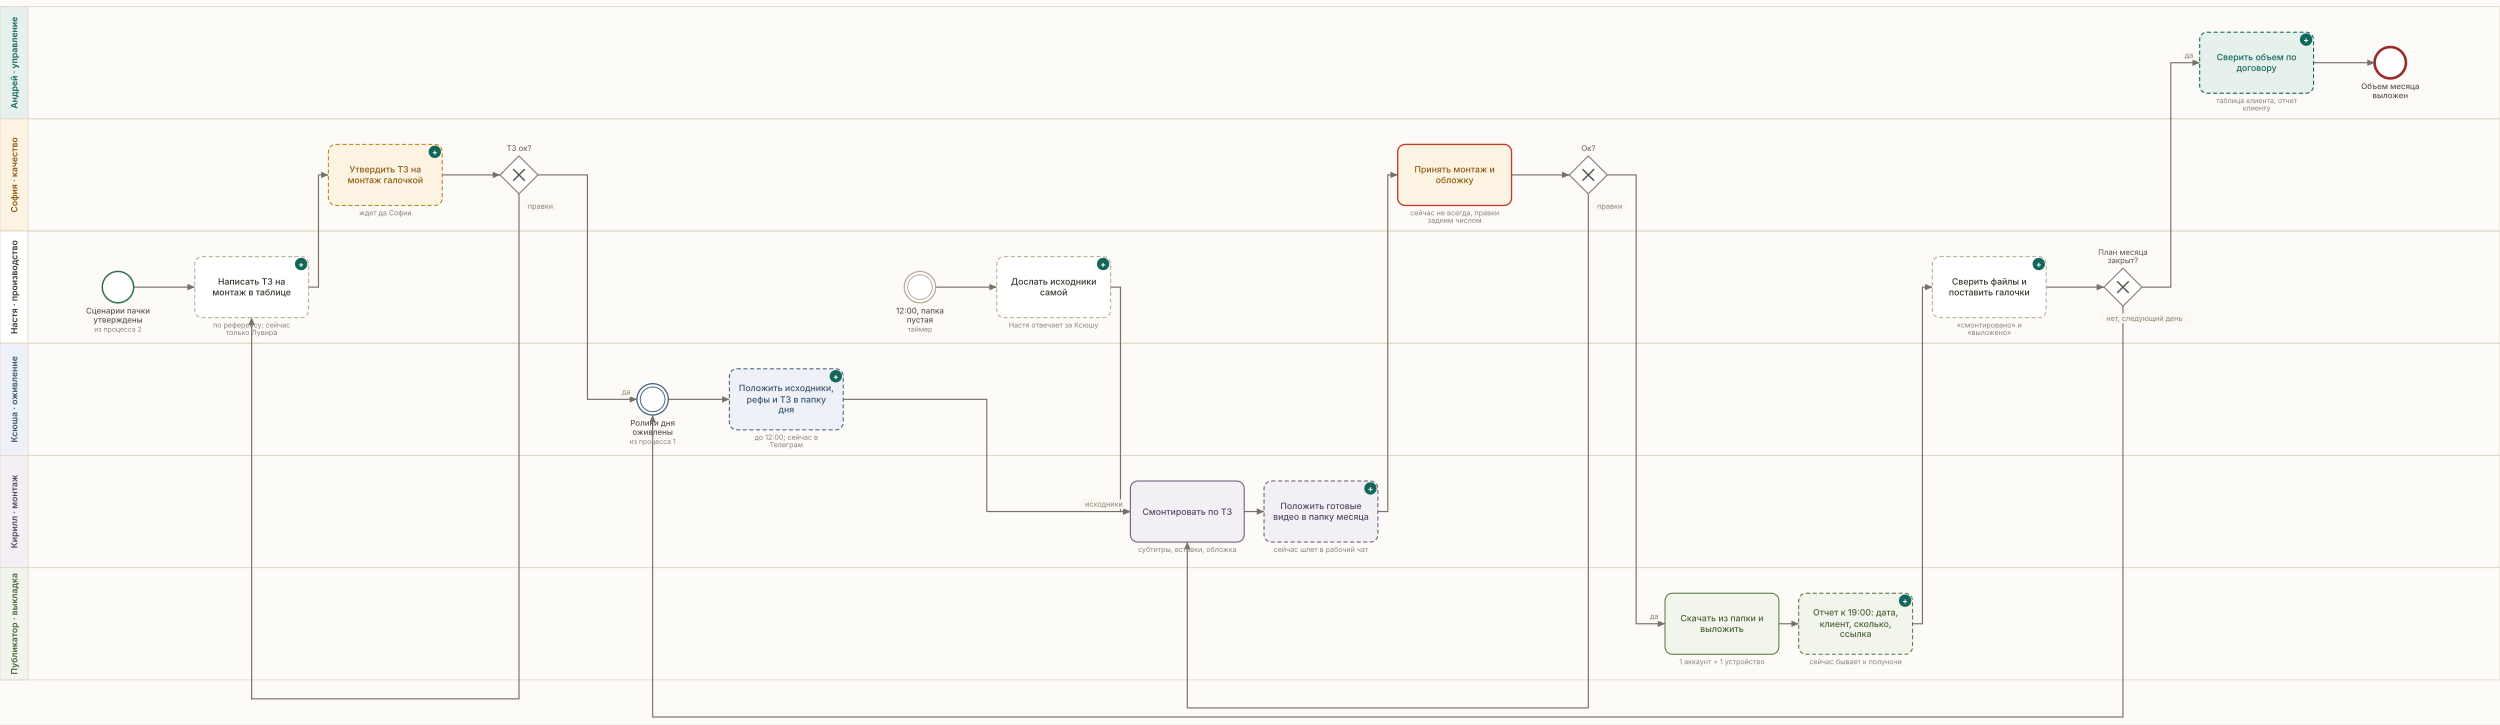
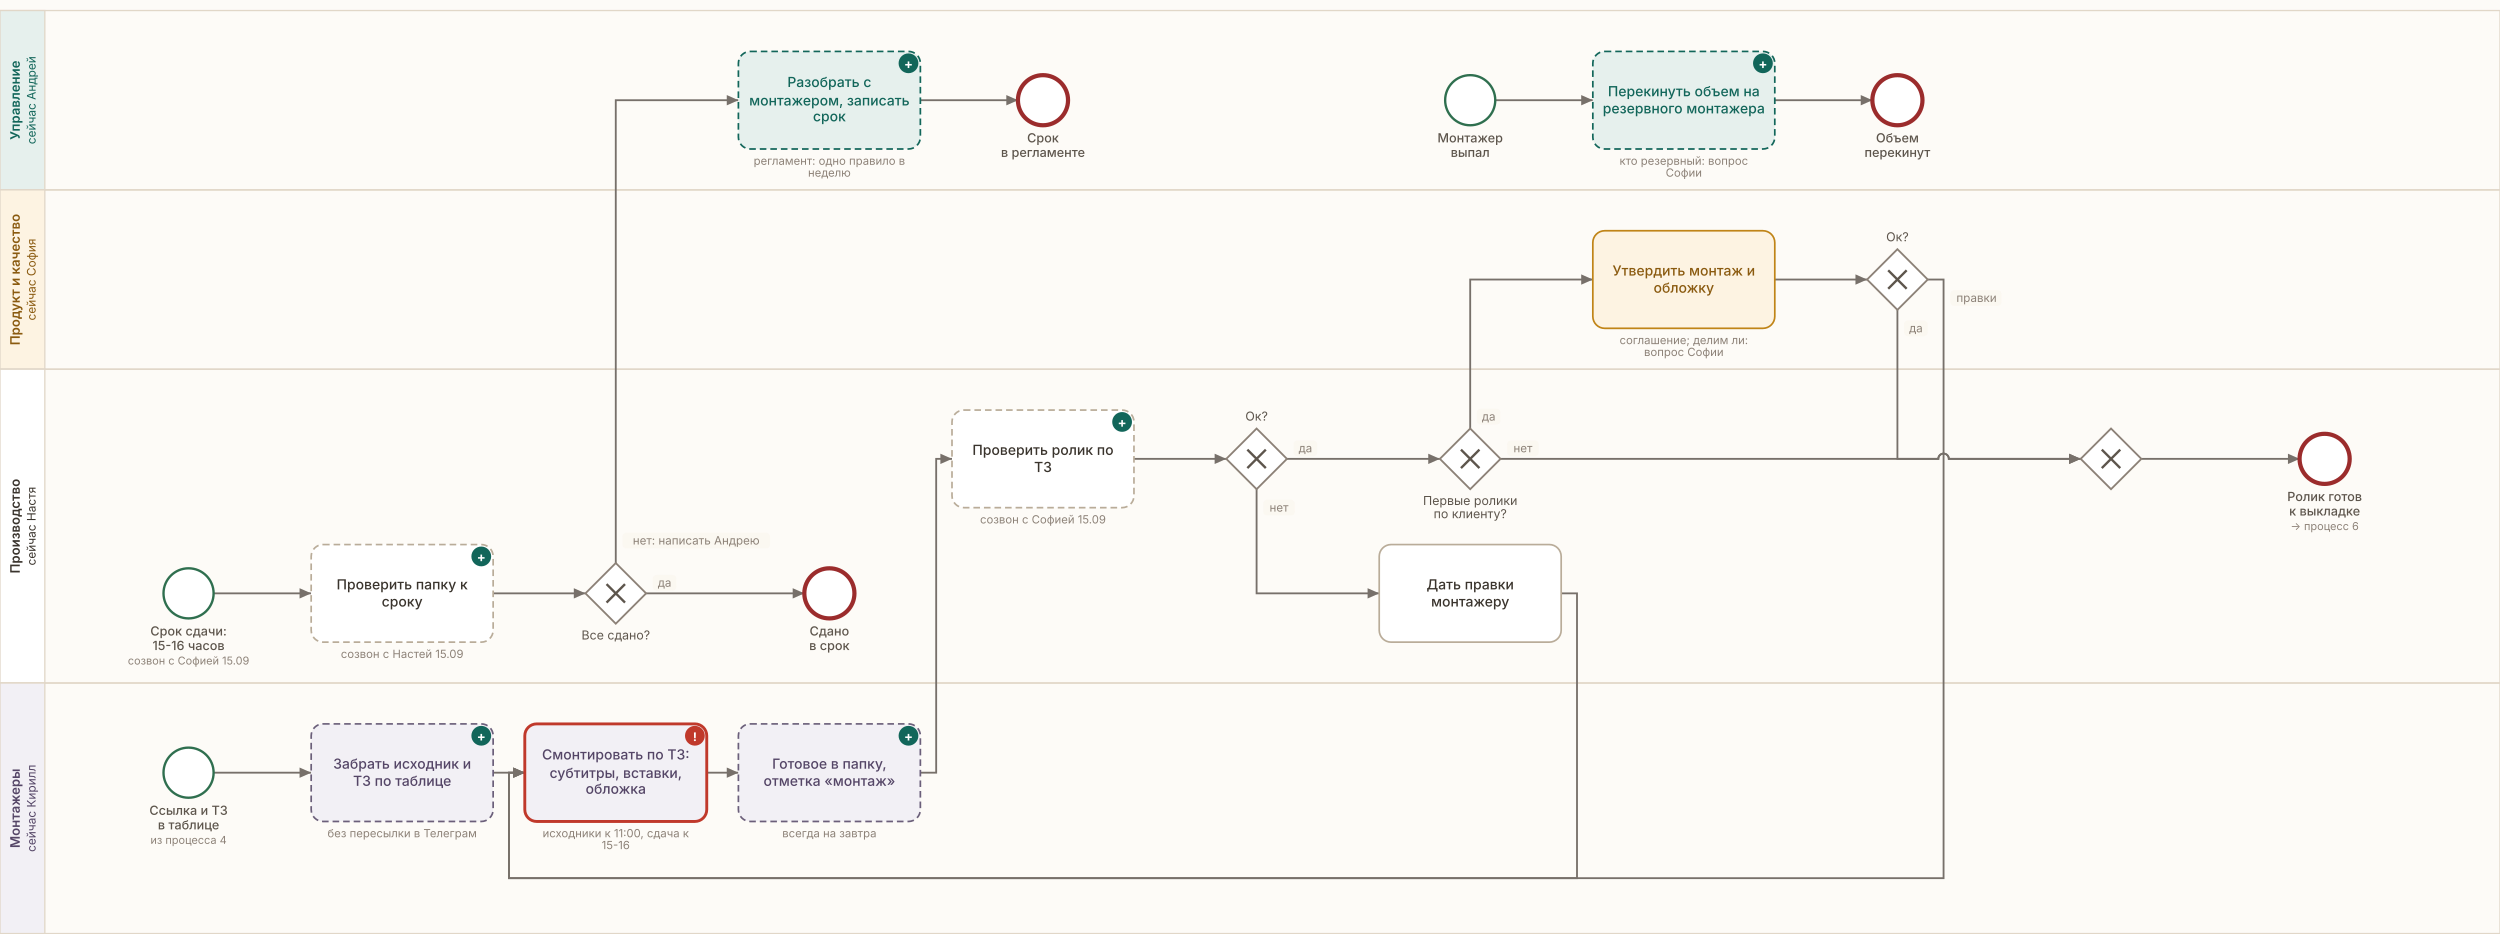
- <svg xmlns="http://www.w3.org/2000/svg" viewBox="0 0 3030 878" width="3030" height="878" font-family="Golos Text, -apple-system, system-ui, sans-serif" role="img">
+ <svg xmlns="http://www.w3.org/2000/svg" viewBox="0 0 1896 708" width="1896" height="708" font-family="Golos Text, -apple-system, system-ui, sans-serif" role="img">
  <defs>
    <marker id="arr" viewBox="0 0 10 10" refX="9" refY="5" markerWidth="7" markerHeight="7" orient="auto-start-reverse">
      <path d="M0 1 L9 5 L0 9 z" fill="#77706A" />
    </marker>
    <marker id="arrM" viewBox="0 0 10 10" refX="9" refY="5" markerWidth="7" markerHeight="7" orient="auto-start-reverse">
      <path d="M0 1 L9 5 L0 9 z" fill="#8C8177" />
    </marker>
  </defs>
-   <rect x="0" y="0" width="3030" height="878" fill="#FDFBF7" />
-   <rect x="0" y="8" width="3030" height="136" fill="none" stroke="#E1D7C8" stroke-width="1" />
+   <rect x="0" y="0" width="1896" height="708" fill="#FDFBF7" />
+   <rect x="0" y="8" width="1896" height="136" fill="none" stroke="#E1D7C8" stroke-width="1" />
  <rect x="0" y="8" width="34" height="136" fill="#E6F0ED" stroke="#E1D7C8" />
-   <text transform="translate(21.0,76.0) rotate(-90)" text-anchor="middle" font-size="10.5" font-weight="600" fill="#12665A">Андрей · управление</text>
-   <rect x="0" y="144" width="3030" height="136" fill="none" stroke="#E1D7C8" stroke-width="1" />
+   <text transform="translate(15.0,76.0) rotate(-90)" text-anchor="middle" font-size="10" font-weight="600" fill="#12665A">Управление</text>
+   <text transform="translate(27.0,76.0) rotate(-90)" text-anchor="middle" font-size="9" font-weight="400" fill="#12665A">сейчас Андрей</text>
+   <rect x="0" y="144" width="1896" height="136" fill="none" stroke="#E1D7C8" stroke-width="1" />
  <rect x="0" y="144" width="34" height="136" fill="#FDF3E2" stroke="#E1D7C8" />
-   <text transform="translate(21.0,212.0) rotate(-90)" text-anchor="middle" font-size="10.5" font-weight="600" fill="#8A5A0F">София · качество</text>
-   <rect x="0" y="280" width="3030" height="136" fill="none" stroke="#E1D7C8" stroke-width="1" />
-   <rect x="0" y="280" width="34" height="136" fill="#FFFFFF" stroke="#E1D7C8" />
-   <text transform="translate(21.0,348.0) rotate(-90)" text-anchor="middle" font-size="10.5" font-weight="600" fill="#3A342D">Настя · производство</text>
-   <rect x="0" y="416" width="3030" height="136" fill="none" stroke="#E1D7C8" stroke-width="1" />
-   <rect x="0" y="416" width="34" height="136" fill="#EEF1F7" stroke="#E1D7C8" />
-   <text transform="translate(21.0,484.0) rotate(-90)" text-anchor="middle" font-size="10.5" font-weight="600" fill="#3B5470">Ксюша · оживление</text>
-   <rect x="0" y="552" width="3030" height="136" fill="none" stroke="#E1D7C8" stroke-width="1" />
-   <rect x="0" y="552" width="34" height="136" fill="#F2F0F5" stroke="#E1D7C8" />
-   <text transform="translate(21.0,620.0) rotate(-90)" text-anchor="middle" font-size="10.5" font-weight="600" fill="#544566">Кирилл · монтаж</text>
-   <rect x="0" y="688" width="3030" height="136" fill="none" stroke="#E1D7C8" stroke-width="1" />
-   <rect x="0" y="688" width="34" height="136" fill="#F1F5EC" stroke="#E1D7C8" />
-   <text transform="translate(21.0,756.0) rotate(-90)" text-anchor="middle" font-size="10.5" font-weight="600" fill="#4A6339">Публикатор · выкладка</text>
-   <path d="M162 348 L236 348" fill="none" stroke="#77706A" stroke-width="1.4" marker-end="url(#arr)" />
-   <path d="M374 348 L386 348 L386 212 L398 212" fill="none" stroke="#77706A" stroke-width="1.4" marker-end="url(#arr)" />
-   <path d="M536 212 L606 212" fill="none" stroke="#77706A" stroke-width="1.4" marker-end="url(#arr)" />
-   <path d="M652 212 L712 212 L712 484 L772 484" fill="none" stroke="#77706A" stroke-width="1.4" marker-end="url(#arr)" />
-   <rect x="749" y="469" width="19" height="12" rx="3" fill="#FBF7F1" opacity=".92" />
-   <text x="759" y="478" text-anchor="middle" font-size="8.8" fill="#8C8177">да</text>
-   <path d="M629 235 L629 847 L305 847 L305 385" fill="none" stroke="#77706A" stroke-width="1.4" marker-end="url(#arr)" />
-   <rect x="635" y="244" width="40" height="12" rx="3" fill="#FBF7F1" opacity=".92" />
-   <text x="655" y="253" text-anchor="middle" font-size="8.8" fill="#8C8177">правки</text>
-   <path d="M810 484 L884 484" fill="none" stroke="#77706A" stroke-width="1.4" marker-end="url(#arr)" />
-   <path d="M1022 484 L1196 484 L1196 620 L1370 620" fill="none" stroke="#77706A" stroke-width="1.4" marker-end="url(#arr)" />
-   <path d="M1134 348 L1208 348" fill="none" stroke="#77706A" stroke-width="1.4" marker-end="url(#arr)" />
-   <path d="M1346 348 L1358 348 L1358 620 L1370 620" fill="none" stroke="#77706A" stroke-width="1.4" marker-end="url(#arr)" />
-   <rect x="1309" y="605" width="57" height="12" rx="3" fill="#FBF7F1" opacity=".92" />
-   <text x="1338" y="614" text-anchor="middle" font-size="8.8" fill="#8C8177">исходники</text>
-   <path d="M1508 620 L1532 620" fill="none" stroke="#77706A" stroke-width="1.4" marker-end="url(#arr)" />
-   <path d="M1670 620 L1682 620 L1682 212 L1694 212" fill="none" stroke="#77706A" stroke-width="1.4" marker-end="url(#arr)" />
-   <path d="M1832 212 L1902 212" fill="none" stroke="#77706A" stroke-width="1.4" marker-end="url(#arr)" />
-   <path d="M1948 212 L1983 212 L1983 756 L2018 756" fill="none" stroke="#77706A" stroke-width="1.4" marker-end="url(#arr)" />
-   <rect x="1995" y="741" width="19" height="12" rx="3" fill="#FBF7F1" opacity=".92" />
-   <text x="2005" y="750" text-anchor="middle" font-size="8.8" fill="#8C8177">да</text>
-   <path d="M1925 235 L1925 858 L1439 858 L1439 657" fill="none" stroke="#77706A" stroke-width="1.4" marker-end="url(#arr)" />
-   <rect x="1931" y="244" width="40" height="12" rx="3" fill="#FBF7F1" opacity=".92" />
-   <text x="1951" y="253" text-anchor="middle" font-size="8.8" fill="#8C8177">правки</text>
-   <path d="M2156 756 L2180 756" fill="none" stroke="#77706A" stroke-width="1.4" marker-end="url(#arr)" />
-   <path d="M2318 756 L2330 756 L2330 348 L2342 348" fill="none" stroke="#77706A" stroke-width="1.4" marker-end="url(#arr)" />
-   <path d="M2480 348 L2550 348" fill="none" stroke="#77706A" stroke-width="1.4" marker-end="url(#arr)" />
-   <path d="M2596 348 L2631 348 L2631 76 L2666 76" fill="none" stroke="#77706A" stroke-width="1.4" marker-end="url(#arr)" />
-   <rect x="2643" y="61" width="19" height="12" rx="3" fill="#FBF7F1" opacity=".92" />
-   <text x="2653" y="70" text-anchor="middle" font-size="8.8" fill="#8C8177">да</text>
-   <path d="M2573 371 L2573 869 L791 869 L791 503" fill="none" stroke="#77706A" stroke-width="1.4" marker-end="url(#arr)" />
-   <rect x="2544" y="380" width="111" height="12" rx="3" fill="#FBF7F1" opacity=".92" />
-   <text x="2599" y="389" text-anchor="middle" font-size="8.8" fill="#8C8177">нет, следующий день</text>
-   <path d="M2804 76 L2878 76" fill="none" stroke="#77706A" stroke-width="1.4" marker-end="url(#arr)" />
-   <circle cx="143" cy="348" r="19" fill="#fff" stroke="#2F6F4F" stroke-width="1.8" />
-   <text x="143" y="380" text-anchor="middle" font-size="9.6" fill="#5D554C" font-weight="500">Сценарии пачки</text>
-   <text x="143" y="391" text-anchor="middle" font-size="9.6" fill="#5D554C" font-weight="500">утверждены</text>
-   <text x="143" y="402" text-anchor="middle" font-size="8.3" fill="#8C8177">из процесса 2</text>
-   <g class="nd" data-id="task-tz-mont">
-     <rect x="236" y="311" width="138" height="74" rx="9" fill="#FFFFFF" stroke="#B9AC99" stroke-width="1.3" stroke-dasharray="5 3" />
-     <text x="305" y="345" text-anchor="middle" font-size="10.6" fill="#3A342D" font-weight="500">Написать ТЗ на</text>
-     <text x="305" y="358" text-anchor="middle" font-size="10.6" fill="#3A342D" font-weight="500">монтаж в таблице</text>
-     <text x="305" y="397" text-anchor="middle" font-size="8.6" fill="#8C8177">по референсу; сейчас</text>
-     <text x="305" y="406" text-anchor="middle" font-size="8.6" fill="#8C8177">только Лувира</text>
-     <circle cx="365" cy="320" r="7.5" fill="#12665A" />
-     <text x="365" y="324" text-anchor="middle" font-size="10" fill="#fff" font-weight="700">+</text>
+   <text transform="translate(15.0,212.0) rotate(-90)" text-anchor="middle" font-size="10" font-weight="600" fill="#8A5A0F">Продукт и качество</text>
+   <text transform="translate(27.0,212.0) rotate(-90)" text-anchor="middle" font-size="9" font-weight="400" fill="#8A5A0F">сейчас София</text>
+   <rect x="0" y="280" width="1896" height="238" fill="none" stroke="#E1D7C8" stroke-width="1" />
+   <rect x="0" y="280" width="34" height="238" fill="#FFFFFF" stroke="#E1D7C8" />
+   <text transform="translate(15.0,399.0) rotate(-90)" text-anchor="middle" font-size="10" font-weight="600" fill="#3A342D">Производство</text>
+   <text transform="translate(27.0,399.0) rotate(-90)" text-anchor="middle" font-size="9" font-weight="400" fill="#3A342D">сейчас Настя</text>
+   <rect x="0" y="518" width="1896" height="190" fill="none" stroke="#E1D7C8" stroke-width="1" />
+   <rect x="0" y="518" width="34" height="190" fill="#F2F0F5" stroke="#E1D7C8" />
+   <text transform="translate(15.0,613.0) rotate(-90)" text-anchor="middle" font-size="10" font-weight="600" fill="#544566">Монтажеры</text>
+   <text transform="translate(27.0,613.0) rotate(-90)" text-anchor="middle" font-size="9" font-weight="400" fill="#544566">сейчас Кирилл</text>
+   <path d="M162 586 L236 586" fill="none" stroke="#77706A" stroke-width="1.4" marker-end="url(#arr)" />
+   <path d="M374 586 L398 586" fill="none" stroke="#77706A" stroke-width="1.4" marker-end="url(#arr)" />
+   <path d="M536 586 L560 586" fill="none" stroke="#77706A" stroke-width="1.4" marker-end="url(#arr)" />
+   <path d="M698 586 L710 586 L710 348 L722 348" fill="none" stroke="#77706A" stroke-width="1.4" marker-end="url(#arr)" />
+   <path d="M860 348 L930 348" fill="none" stroke="#77706A" stroke-width="1.4" marker-end="url(#arr)" />
+   <path d="M976 348 L1092 348" fill="none" stroke="#77706A" stroke-width="1.4" marker-end="url(#arr)" />
+   <path d="M953 371 L953 450 L1046 450" fill="none" stroke="#77706A" stroke-width="1.4" marker-end="url(#arr)" />
+   <path d="M1184 450 L1196 450 L1196 666 L386 666 L386 586 L398 586" fill="none" stroke="#77706A" stroke-width="1.4" marker-end="url(#arr)" />
+   <path d="M1138 348 L1470 348 A4 4 0 0 1 1478 348 L1578 348" fill="none" stroke="#77706A" stroke-width="1.4" marker-end="url(#arr)" />
+   <path d="M1115 325 L1115 212 L1208 212" fill="none" stroke="#77706A" stroke-width="1.4" marker-end="url(#arr)" />
+   <path d="M1346 212 L1416 212" fill="none" stroke="#77706A" stroke-width="1.4" marker-end="url(#arr)" />
+   <path d="M1439 235 L1439 348 L1470 348 A4 4 0 0 1 1478 348 L1578 348" fill="none" stroke="#77706A" stroke-width="1.4" marker-end="url(#arr)" />
+   <path d="M1462 212 L1474 212 L1474 666 L386 666 L386 586 L398 586" fill="none" stroke="#77706A" stroke-width="1.4" marker-end="url(#arr)" />
+   <path d="M1624 348 L1744 348" fill="none" stroke="#77706A" stroke-width="1.4" marker-end="url(#arr)" />
+   <path d="M162 450 L236 450" fill="none" stroke="#77706A" stroke-width="1.4" marker-end="url(#arr)" />
+   <path d="M374 450 L444 450" fill="none" stroke="#77706A" stroke-width="1.4" marker-end="url(#arr)" />
+   <path d="M490 450 L610 450" fill="none" stroke="#77706A" stroke-width="1.4" marker-end="url(#arr)" />
+   <path d="M467 427 L467 76 L560 76" fill="none" stroke="#77706A" stroke-width="1.4" marker-end="url(#arr)" />
+   <path d="M698 76 L772 76" fill="none" stroke="#77706A" stroke-width="1.4" marker-end="url(#arr)" />
+   <path d="M1134 76 L1208 76" fill="none" stroke="#77706A" stroke-width="1.4" marker-end="url(#arr)" />
+   <path d="M1346 76 L1420 76" fill="none" stroke="#77706A" stroke-width="1.4" marker-end="url(#arr)" />
+   <circle cx="143" cy="586" r="19" fill="#fff" stroke="#2F6F4F" stroke-width="1.8" />
+   <text x="143" y="618" text-anchor="middle" font-size="9.6" fill="#5D554C" font-weight="500">Ссылка и ТЗ</text>
+   <text x="143" y="629" text-anchor="middle" font-size="9.6" fill="#5D554C" font-weight="500">в таблице</text>
+   <text x="143" y="640" text-anchor="middle" font-size="8.3" fill="#8C8177">из процесса 4</text>
+   <g class="nd" data-id="p5-zabrat">
+     <rect x="236" y="549" width="138" height="74" rx="9" fill="#F2F0F5" stroke="#6B5F7A" stroke-width="1.3" stroke-dasharray="5 3" />
+     <text x="305" y="583" text-anchor="middle" font-size="10.6" fill="#544566" font-weight="500">Забрать исходник и</text>
+     <text x="305" y="596" text-anchor="middle" font-size="10.6" fill="#544566" font-weight="500">ТЗ по таблице</text>
+     <text x="305" y="635" text-anchor="middle" font-size="8.6" fill="#8C8177">без пересылки в Телеграм</text>
+     <circle cx="365" cy="558" r="7.5" fill="#12665A" />
+     <text x="365" y="562" text-anchor="middle" font-size="10" fill="#fff" font-weight="700">+</text>
  </g>
-   <g class="nd" data-id="task-ok-tz">
-     <rect x="398" y="175" width="138" height="74" rx="9" fill="#FDF3E2" stroke="#C08417" stroke-width="1.3" stroke-dasharray="5 3" />
-     <text x="467" y="209" text-anchor="middle" font-size="10.6" fill="#8A5A0F" font-weight="500">Утвердить ТЗ на</text>
-     <text x="467" y="222" text-anchor="middle" font-size="10.6" fill="#8A5A0F" font-weight="500">монтаж галочкой</text>
-     <text x="467" y="261" text-anchor="middle" font-size="8.6" fill="#8C8177">ждет да Софии</text>
-     <circle cx="527" cy="184" r="7.5" fill="#12665A" />
-     <text x="527" y="188" text-anchor="middle" font-size="10" fill="#fff" font-weight="700">+</text>
+   <g class="nd" data-id="p5-mont">
+     <rect x="398" y="549" width="138" height="74" rx="9" fill="#F2F0F5" stroke="#C0392B" stroke-width="2.2" />
+     <text x="467" y="576" text-anchor="middle" font-size="10.6" fill="#544566" font-weight="500">Смонтировать по ТЗ:</text>
+     <text x="467" y="590" text-anchor="middle" font-size="10.6" fill="#544566" font-weight="500">субтитры, вставки,</text>
+     <text x="467" y="602" text-anchor="middle" font-size="10.6" fill="#544566" font-weight="500">обложка</text>
+     <text x="467" y="635" text-anchor="middle" font-size="8.6" fill="#8C8177">исходники к 11:00, сдача к</text>
+     <text x="467" y="644" text-anchor="middle" font-size="8.6" fill="#8C8177">15-16</text>
+     <circle cx="527" cy="558" r="7.5" fill="#C0392B" />
+     <text x="527" y="562" text-anchor="middle" font-size="9" fill="#fff" font-weight="700">!</text>
  </g>
-   <polygon points="629,189 652,212 629,235 606,212" fill="#fff" stroke="#8C8177" stroke-width="1.4" />
-   <path d="M622 205 L636 219 M636 205 L622 219" stroke="#5D554C" stroke-width="1.8" />
-   <text x="629" y="183" text-anchor="middle" font-size="9.4" fill="#5D554C">ТЗ ок?</text>
-   <circle cx="791" cy="484" r="19" fill="#fff" stroke="#4A6485" stroke-width="1.6" />
-   <circle cx="791" cy="484" r="15" fill="none" stroke="#4A6485" stroke-width="1.2" />
-   <text x="791" y="516" text-anchor="middle" font-size="9.6" fill="#5D554C" font-weight="500">Ролики дня</text>
-   <text x="791" y="527" text-anchor="middle" font-size="9.6" fill="#5D554C" font-weight="500">оживлены</text>
-   <text x="791" y="538" text-anchor="middle" font-size="8.3" fill="#8C8177">из процесса 1</text>
-   <g class="nd" data-id="task-papka">
-     <rect x="884" y="447" width="138" height="74" rx="9" fill="#EEF1F7" stroke="#4A6485" stroke-width="1.3" stroke-dasharray="5 3" />
-     <text x="953" y="474" text-anchor="middle" font-size="10.6" fill="#3B5470" font-weight="500">Положить исходники,</text>
-     <text x="953" y="488" text-anchor="middle" font-size="10.6" fill="#3B5470" font-weight="500">рефы и ТЗ в папку</text>
-     <text x="953" y="500" text-anchor="middle" font-size="10.6" fill="#3B5470" font-weight="500">дня</text>
-     <text x="953" y="533" text-anchor="middle" font-size="8.6" fill="#8C8177">до 12:00; сейчас в</text>
-     <text x="953" y="542" text-anchor="middle" font-size="8.6" fill="#8C8177">Телеграм</text>
-     <circle cx="1013" cy="456" r="7.5" fill="#12665A" />
-     <text x="1013" y="460" text-anchor="middle" font-size="10" fill="#fff" font-weight="700">+</text>
+   <g class="nd" data-id="p5-papka">
+     <rect x="560" y="549" width="138" height="74" rx="9" fill="#F2F0F5" stroke="#6B5F7A" stroke-width="1.3" stroke-dasharray="5 3" />
+     <text x="629" y="583" text-anchor="middle" font-size="10.6" fill="#544566" font-weight="500">Готовое в папку,</text>
+     <text x="629" y="596" text-anchor="middle" font-size="10.6" fill="#544566" font-weight="500">отметка «монтаж»</text>
+     <text x="629" y="635" text-anchor="middle" font-size="8.6" fill="#8C8177">всегда на завтра</text>
+     <circle cx="689" cy="558" r="7.5" fill="#12665A" />
+     <text x="689" y="562" text-anchor="middle" font-size="10" fill="#fff" font-weight="700">+</text>
  </g>
-   <circle cx="1115" cy="348" r="19" fill="#fff" stroke="#B9AC99" stroke-width="1.6" />
-   <circle cx="1115" cy="348" r="15" fill="none" stroke="#B9AC99" stroke-width="1.2" />
-   <text x="1115" y="380" text-anchor="middle" font-size="9.6" fill="#5D554C" font-weight="500">12:00, папка</text>
-   <text x="1115" y="391" text-anchor="middle" font-size="9.6" fill="#5D554C" font-weight="500">пустая</text>
-   <text x="1115" y="402" text-anchor="middle" font-size="8.3" fill="#8C8177">таймер</text>
-   <g class="nd" data-id="task-doslat">
-     <rect x="1208" y="311" width="138" height="74" rx="9" fill="#FFFFFF" stroke="#B9AC99" stroke-width="1.3" stroke-dasharray="5 3" />
-     <text x="1277" y="345" text-anchor="middle" font-size="10.6" fill="#3A342D" font-weight="500">Дослать исходники</text>
-     <text x="1277" y="358" text-anchor="middle" font-size="10.6" fill="#3A342D" font-weight="500">самой</text>
-     <text x="1277" y="397" text-anchor="middle" font-size="8.6" fill="#8C8177">Настя отвечает за Ксюшу</text>
-     <circle cx="1337" cy="320" r="7.5" fill="#12665A" />
-     <text x="1337" y="324" text-anchor="middle" font-size="10" fill="#fff" font-weight="700">+</text>
+   <g class="nd" data-id="p5-prov">
+     <rect x="722" y="311" width="138" height="74" rx="9" fill="#FFFFFF" stroke="#B9AC99" stroke-width="1.3" stroke-dasharray="5 3" />
+     <text x="791" y="345" text-anchor="middle" font-size="10.6" fill="#3A342D" font-weight="500">Проверить ролик по</text>
+     <text x="791" y="358" text-anchor="middle" font-size="10.6" fill="#3A342D" font-weight="500">ТЗ</text>
+     <text x="791" y="397" text-anchor="middle" font-size="8.6" fill="#8C8177">созвон с Софией 15.09</text>
+     <circle cx="851" cy="320" r="7.5" fill="#12665A" />
+     <text x="851" y="324" text-anchor="middle" font-size="10" fill="#fff" font-weight="700">+</text>
  </g>
-   <g class="nd" data-id="task-montazh">
-     <rect x="1370" y="583" width="138" height="74" rx="9" fill="#F2F0F5" stroke="#6B5F7A" stroke-width="1.3" />
-     <text x="1439" y="624" text-anchor="middle" font-size="10.6" fill="#544566" font-weight="500">Смонтировать по ТЗ</text>
-     <text x="1439" y="669" text-anchor="middle" font-size="8.6" fill="#8C8177">субтитры, вставки, обложка</text>
+   <polygon points="953,325 976,348 953,371 930,348" fill="#fff" stroke="#8C8177" stroke-width="1.4" />
+   <path d="M946 341 L960 355 M960 341 L946 355" stroke="#5D554C" stroke-width="1.8" />
+   <text x="953" y="319" text-anchor="middle" font-size="9.4" fill="#5D554C">Ок?</text>
+   <g class="nd" data-id="p5-pravki">
+     <rect x="1046" y="413" width="138" height="74" rx="9" fill="#FFFFFF" stroke="#B9AC99" stroke-width="1.3" />
+     <text x="1115" y="447" text-anchor="middle" font-size="10.6" fill="#3A342D" font-weight="500">Дать правки</text>
+     <text x="1115" y="460" text-anchor="middle" font-size="10.6" fill="#3A342D" font-weight="500">монтажеру</text>
  </g>
-   <g class="nd" data-id="task-v-papku">
-     <rect x="1532" y="583" width="138" height="74" rx="9" fill="#F2F0F5" stroke="#6B5F7A" stroke-width="1.3" stroke-dasharray="5 3" />
-     <text x="1601" y="617" text-anchor="middle" font-size="10.6" fill="#544566" font-weight="500">Положить готовые</text>
-     <text x="1601" y="630" text-anchor="middle" font-size="10.6" fill="#544566" font-weight="500">видео в папку месяца</text>
-     <text x="1601" y="669" text-anchor="middle" font-size="8.6" fill="#8C8177">сейчас шлет в рабочий чат</text>
-     <circle cx="1661" cy="592" r="7.5" fill="#12665A" />
-     <text x="1661" y="596" text-anchor="middle" font-size="10" fill="#fff" font-weight="700">+</text>
+   <polygon points="1115,325 1138,348 1115,371 1092,348" fill="#fff" stroke="#8C8177" stroke-width="1.4" />
+   <path d="M1108 341 L1122 355 M1122 341 L1108 355" stroke="#5D554C" stroke-width="1.8" />
+   <text x="1115" y="383" text-anchor="middle" font-size="9.4" fill="#5D554C">Первые ролики</text>
+   <text x="1115" y="393" text-anchor="middle" font-size="9.4" fill="#5D554C">по клиенту?</text>
+   <g class="nd" data-id="p5-sof">
+     <rect x="1208" y="175" width="138" height="74" rx="9" fill="#FDF3E2" stroke="#C08417" stroke-width="1.3" />
+     <text x="1277" y="209" text-anchor="middle" font-size="10.6" fill="#8A5A0F" font-weight="500">Утвердить монтаж и</text>
+     <text x="1277" y="222" text-anchor="middle" font-size="10.6" fill="#8A5A0F" font-weight="500">обложку</text>
+     <text x="1277" y="261" text-anchor="middle" font-size="8.6" fill="#8C8177">соглашение; делим ли:</text>
+     <text x="1277" y="270" text-anchor="middle" font-size="8.6" fill="#8C8177">вопрос Софии</text>
  </g>
-   <g class="nd" data-id="task-priemka-mont">
-     <rect x="1694" y="175" width="138" height="74" rx="9" fill="#FDF3E2" stroke="#C0392B" stroke-width="1.6" />
-     <text x="1763" y="209" text-anchor="middle" font-size="10.6" fill="#8A5A0F" font-weight="500">Принять монтаж и</text>
-     <text x="1763" y="222" text-anchor="middle" font-size="10.6" fill="#8A5A0F" font-weight="500">обложку</text>
-     <text x="1763" y="261" text-anchor="middle" font-size="8.6" fill="#8C8177">сейчас не всегда, правки</text>
-     <text x="1763" y="270" text-anchor="middle" font-size="8.6" fill="#8C8177">задним числом</text>
+   <polygon points="1439,189 1462,212 1439,235 1416,212" fill="#fff" stroke="#8C8177" stroke-width="1.4" />
+   <path d="M1432 205 L1446 219 M1446 205 L1432 219" stroke="#5D554C" stroke-width="1.8" />
+   <text x="1439" y="183" text-anchor="middle" font-size="9.4" fill="#5D554C">Ок?</text>
+   <polygon points="1601,325 1624,348 1601,371 1578,348" fill="#fff" stroke="#8C8177" stroke-width="1.4" />
+   <path d="M1594 341 L1608 355 M1608 341 L1594 355" stroke="#5D554C" stroke-width="1.8" />
+   <circle cx="1763" cy="348" r="19" fill="#fff" stroke="#9B2C2C" stroke-width="3.2" />
+   <text x="1763" y="380" text-anchor="middle" font-size="9.6" fill="#5D554C" font-weight="500">Ролик готов</text>
+   <text x="1763" y="391" text-anchor="middle" font-size="9.6" fill="#5D554C" font-weight="500">к выкладке</text>
+   <text x="1763" y="402" text-anchor="middle" font-size="8.3" fill="#8C8177">→ процесс 6</text>
+   <circle cx="143" cy="450" r="19" fill="#fff" stroke="#2F6F4F" stroke-width="1.8" />
+   <text x="143" y="482" text-anchor="middle" font-size="9.6" fill="#5D554C" font-weight="500">Срок сдачи:</text>
+   <text x="143" y="493" text-anchor="middle" font-size="9.6" fill="#5D554C" font-weight="500">15-16 часов</text>
+   <text x="143" y="504" text-anchor="middle" font-size="8.3" fill="#8C8177">созвон с Софией 15.09</text>
+   <g class="nd" data-id="p5-kontrol">
+     <rect x="236" y="413" width="138" height="74" rx="9" fill="#FFFFFF" stroke="#B9AC99" stroke-width="1.3" stroke-dasharray="5 3" />
+     <text x="305" y="447" text-anchor="middle" font-size="10.6" fill="#3A342D" font-weight="500">Проверить папку к</text>
+     <text x="305" y="460" text-anchor="middle" font-size="10.6" fill="#3A342D" font-weight="500">сроку</text>
+     <text x="305" y="499" text-anchor="middle" font-size="8.6" fill="#8C8177">созвон с Настей 15.09</text>
+     <circle cx="365" cy="422" r="7.5" fill="#12665A" />
+     <text x="365" y="426" text-anchor="middle" font-size="10" fill="#fff" font-weight="700">+</text>
  </g>
-   <polygon points="1925,189 1948,212 1925,235 1902,212" fill="#fff" stroke="#8C8177" stroke-width="1.4" />
-   <path d="M1918 205 L1932 219 M1932 205 L1918 219" stroke="#5D554C" stroke-width="1.8" />
-   <text x="1925" y="183" text-anchor="middle" font-size="9.4" fill="#5D554C">Ок?</text>
-   <g class="nd" data-id="task-vylozhit">
-     <rect x="2018" y="719" width="138" height="74" rx="9" fill="#F1F5EC" stroke="#5E7B4A" stroke-width="1.3" />
-     <text x="2087" y="753" text-anchor="middle" font-size="10.6" fill="#4A6339" font-weight="500">Скачать из папки и</text>
-     <text x="2087" y="766" text-anchor="middle" font-size="10.6" fill="#4A6339" font-weight="500">выложить</text>
-     <text x="2087" y="805" text-anchor="middle" font-size="8.6" fill="#8C8177">1 аккаунт = 1 устройство</text>
+   <polygon points="467,427 490,450 467,473 444,450" fill="#fff" stroke="#8C8177" stroke-width="1.4" />
+   <path d="M460 443 L474 457 M474 443 L460 457" stroke="#5D554C" stroke-width="1.8" />
+   <text x="467" y="485" text-anchor="middle" font-size="9.4" fill="#5D554C">Все сдано?</text>
+   <circle cx="629" cy="450" r="19" fill="#fff" stroke="#9B2C2C" stroke-width="3.2" />
+   <text x="629" y="482" text-anchor="middle" font-size="9.6" fill="#5D554C" font-weight="500">Сдано</text>
+   <text x="629" y="493" text-anchor="middle" font-size="9.6" fill="#5D554C" font-weight="500">в срок</text>
+   <g class="nd" data-id="p5-razbor">
+     <rect x="560" y="39" width="138" height="74" rx="9" fill="#E6F0ED" stroke="#12665A" stroke-width="1.3" stroke-dasharray="5 3" />
+     <text x="629" y="66" text-anchor="middle" font-size="10.6" fill="#12665A" font-weight="500">Разобрать с</text>
+     <text x="629" y="80" text-anchor="middle" font-size="10.6" fill="#12665A" font-weight="500">монтажером, записать</text>
+     <text x="629" y="92" text-anchor="middle" font-size="10.6" fill="#12665A" font-weight="500">срок</text>
+     <text x="629" y="125" text-anchor="middle" font-size="8.6" fill="#8C8177">регламент: одно правило в</text>
+     <text x="629" y="134" text-anchor="middle" font-size="8.6" fill="#8C8177">неделю</text>
+     <circle cx="689" cy="48" r="7.5" fill="#12665A" />
+     <text x="689" y="52" text-anchor="middle" font-size="10" fill="#fff" font-weight="700">+</text>
  </g>
-   <g class="nd" data-id="task-otchet">
-     <rect x="2180" y="719" width="138" height="74" rx="9" fill="#F1F5EC" stroke="#5E7B4A" stroke-width="1.3" stroke-dasharray="5 3" />
-     <text x="2249" y="746" text-anchor="middle" font-size="10.6" fill="#4A6339" font-weight="500">Отчет к 19:00: дата,</text>
-     <text x="2249" y="760" text-anchor="middle" font-size="10.6" fill="#4A6339" font-weight="500">клиент, сколько,</text>
-     <text x="2249" y="772" text-anchor="middle" font-size="10.6" fill="#4A6339" font-weight="500">ссылка</text>
-     <text x="2249" y="805" text-anchor="middle" font-size="8.6" fill="#8C8177">сейчас бывает к полуночи</text>
-     <circle cx="2309" cy="728" r="7.5" fill="#12665A" />
-     <text x="2309" y="732" text-anchor="middle" font-size="10" fill="#fff" font-weight="700">+</text>
+   <circle cx="791" cy="76" r="19" fill="#fff" stroke="#9B2C2C" stroke-width="3.2" />
+   <text x="791" y="108" text-anchor="middle" font-size="9.6" fill="#5D554C" font-weight="500">Срок</text>
+   <text x="791" y="119" text-anchor="middle" font-size="9.6" fill="#5D554C" font-weight="500">в регламенте</text>
+   <circle cx="1115" cy="76" r="19" fill="#fff" stroke="#2F6F4F" stroke-width="1.8" />
+   <text x="1115" y="108" text-anchor="middle" font-size="9.6" fill="#5D554C" font-weight="500">Монтажер</text>
+   <text x="1115" y="119" text-anchor="middle" font-size="9.6" fill="#5D554C" font-weight="500">выпал</text>
+   <g class="nd" data-id="p5-rezerv">
+     <rect x="1208" y="39" width="138" height="74" rx="9" fill="#E6F0ED" stroke="#12665A" stroke-width="1.3" stroke-dasharray="5 3" />
+     <text x="1277" y="73" text-anchor="middle" font-size="10.6" fill="#12665A" font-weight="500">Перекинуть объем на</text>
+     <text x="1277" y="86" text-anchor="middle" font-size="10.6" fill="#12665A" font-weight="500">резервного монтажера</text>
+     <text x="1277" y="125" text-anchor="middle" font-size="8.6" fill="#8C8177">кто резервный: вопрос</text>
+     <text x="1277" y="134" text-anchor="middle" font-size="8.6" fill="#8C8177">Софии</text>
+     <circle cx="1337" cy="48" r="7.5" fill="#12665A" />
+     <text x="1337" y="52" text-anchor="middle" font-size="10" fill="#fff" font-weight="700">+</text>
  </g>
-   <g class="nd" data-id="task-galochki">
-     <rect x="2342" y="311" width="138" height="74" rx="9" fill="#FFFFFF" stroke="#B9AC99" stroke-width="1.3" stroke-dasharray="5 3" />
-     <text x="2411" y="345" text-anchor="middle" font-size="10.6" fill="#3A342D" font-weight="500">Сверить файлы и</text>
-     <text x="2411" y="358" text-anchor="middle" font-size="10.6" fill="#3A342D" font-weight="500">поставить галочки</text>
-     <text x="2411" y="397" text-anchor="middle" font-size="8.6" fill="#8C8177">«смонтировано» и</text>
-     <text x="2411" y="406" text-anchor="middle" font-size="8.6" fill="#8C8177">«выложено»</text>
-     <circle cx="2471" cy="320" r="7.5" fill="#12665A" />
-     <text x="2471" y="324" text-anchor="middle" font-size="10" fill="#fff" font-weight="700">+</text>
-   </g>
-   <polygon points="2573,325 2596,348 2573,371 2550,348" fill="#fff" stroke="#8C8177" stroke-width="1.4" />
-   <path d="M2566 341 L2580 355 M2580 341 L2566 355" stroke="#5D554C" stroke-width="1.8" />
-   <text x="2573" y="309" text-anchor="middle" font-size="9.4" fill="#5D554C">План месяца</text>
-   <text x="2573" y="319" text-anchor="middle" font-size="9.4" fill="#5D554C">закрыт?</text>
-   <g class="nd" data-id="task-kontrol">
-     <rect x="2666" y="39" width="138" height="74" rx="9" fill="#E6F0ED" stroke="#12665A" stroke-width="1.3" stroke-dasharray="5 3" />
-     <text x="2735" y="73" text-anchor="middle" font-size="10.6" fill="#12665A" font-weight="500">Сверить объем по</text>
-     <text x="2735" y="86" text-anchor="middle" font-size="10.6" fill="#12665A" font-weight="500">договору</text>
-     <text x="2735" y="125" text-anchor="middle" font-size="8.6" fill="#8C8177">таблица клиента, отчет</text>
-     <text x="2735" y="134" text-anchor="middle" font-size="8.6" fill="#8C8177">клиенту</text>
-     <circle cx="2795" cy="48" r="7.5" fill="#12665A" />
-     <text x="2795" y="52" text-anchor="middle" font-size="10" fill="#fff" font-weight="700">+</text>
-   </g>
-   <circle cx="2897" cy="76" r="19" fill="#fff" stroke="#9B2C2C" stroke-width="3.2" />
-   <text x="2897" y="108" text-anchor="middle" font-size="9.6" fill="#5D554C" font-weight="500">Объем месяца</text>
-   <text x="2897" y="119" text-anchor="middle" font-size="9.6" fill="#5D554C" font-weight="500">выложен</text>
+   <circle cx="1439" cy="76" r="19" fill="#fff" stroke="#9B2C2C" stroke-width="3.2" />
+   <text x="1439" y="108" text-anchor="middle" font-size="9.6" fill="#5D554C" font-weight="500">Объем</text>
+   <text x="1439" y="119" text-anchor="middle" font-size="9.6" fill="#5D554C" font-weight="500">перекинут</text>
+   <rect x="981" y="334" width="18" height="12" rx="3" fill="#FBF7F1" opacity=".92" />
+   <text x="990" y="343" text-anchor="middle" font-size="8.8" fill="#8C8177">да</text>
+   <rect x="958" y="379" width="24" height="12" rx="3" fill="#FBF7F1" opacity=".92" />
+   <text x="970" y="388" text-anchor="middle" font-size="8.8" fill="#8C8177">нет</text>
+   <rect x="1143" y="334" width="24" height="12" rx="3" fill="#FBF7F1" opacity=".92" />
+   <text x="1155" y="343" text-anchor="middle" font-size="8.8" fill="#8C8177">нет</text>
+   <rect x="1120" y="310" width="18" height="12" rx="3" fill="#FBF7F1" opacity=".92" />
+   <text x="1129" y="319" text-anchor="middle" font-size="8.8" fill="#8C8177">да</text>
+   <rect x="1444" y="243" width="18" height="12" rx="3" fill="#FBF7F1" opacity=".92" />
+   <text x="1453" y="252" text-anchor="middle" font-size="8.8" fill="#8C8177">да</text>
+   <rect x="1479" y="220" width="39" height="12" rx="3" fill="#FBF7F1" opacity=".92" />
+   <text x="1499" y="229" text-anchor="middle" font-size="8.8" fill="#8C8177">правки</text>
+   <rect x="495" y="436" width="18" height="12" rx="3" fill="#FBF7F1" opacity=".92" />
+   <text x="504" y="445" text-anchor="middle" font-size="8.8" fill="#8C8177">да</text>
+   <rect x="472" y="404" width="112" height="12" rx="3" fill="#FBF7F1" opacity=".92" />
+   <text x="528" y="413" text-anchor="middle" font-size="8.8" fill="#8C8177">нет: написать Андрею</text>
</svg>
